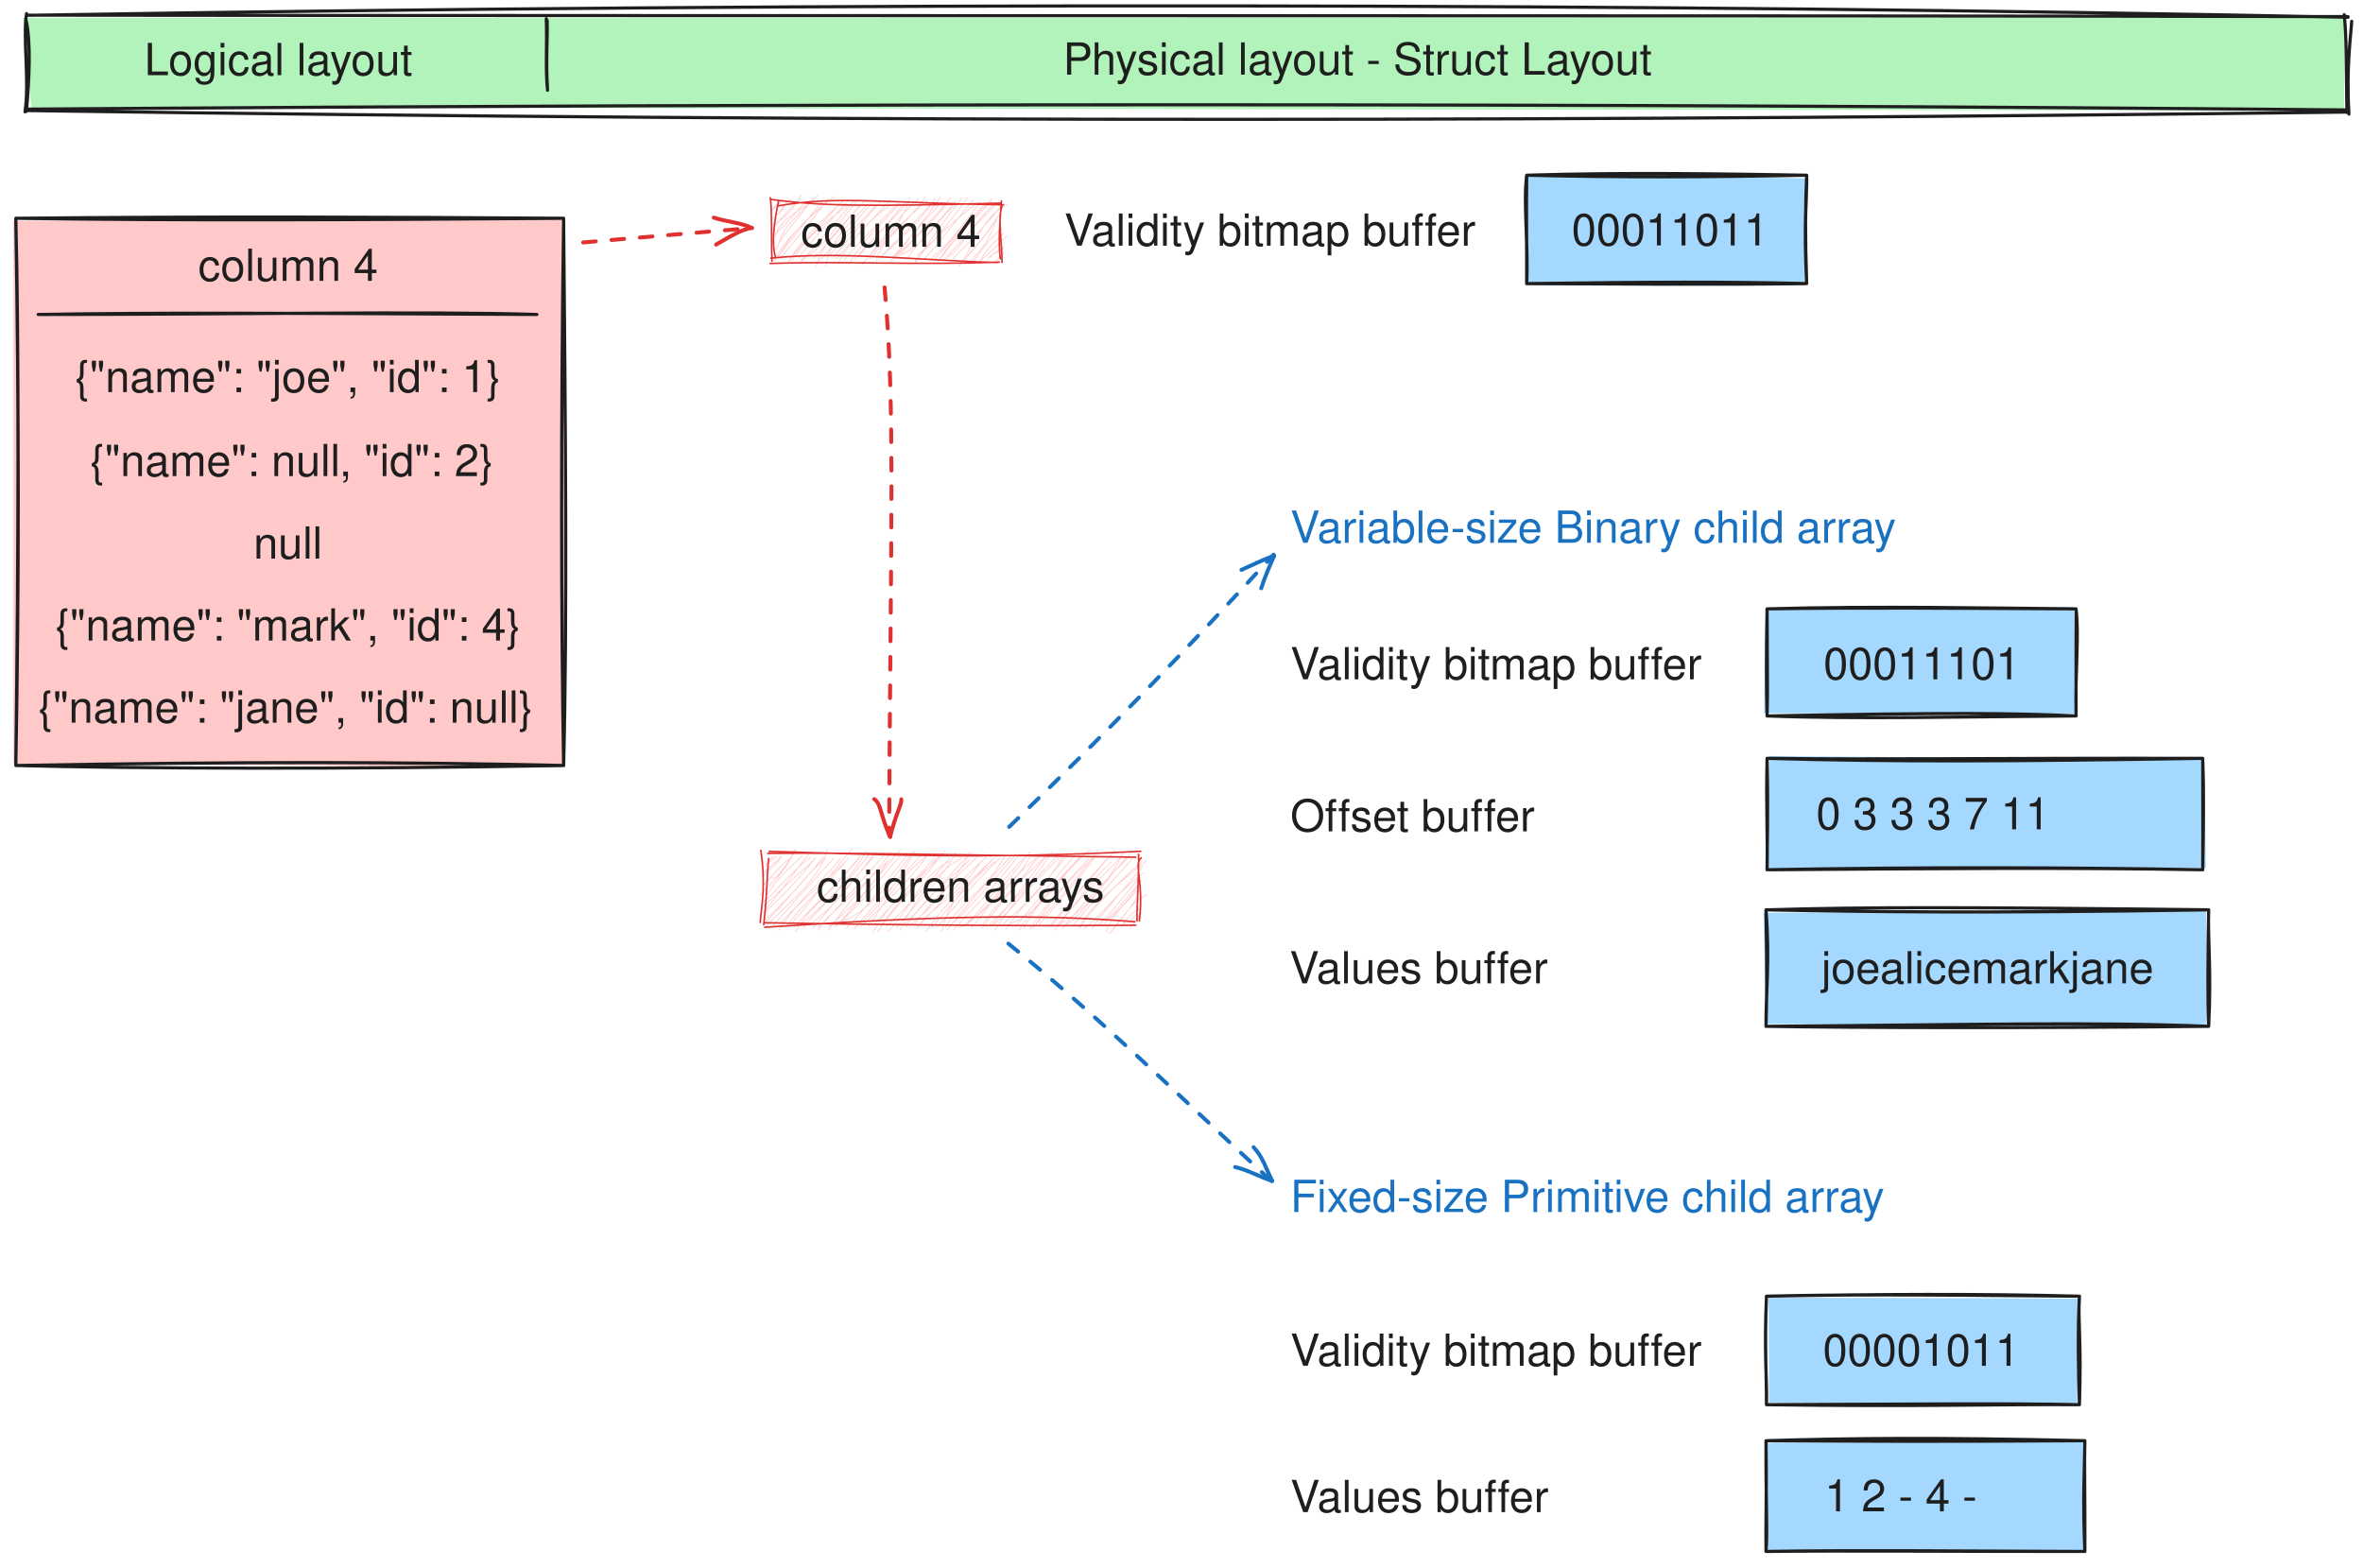
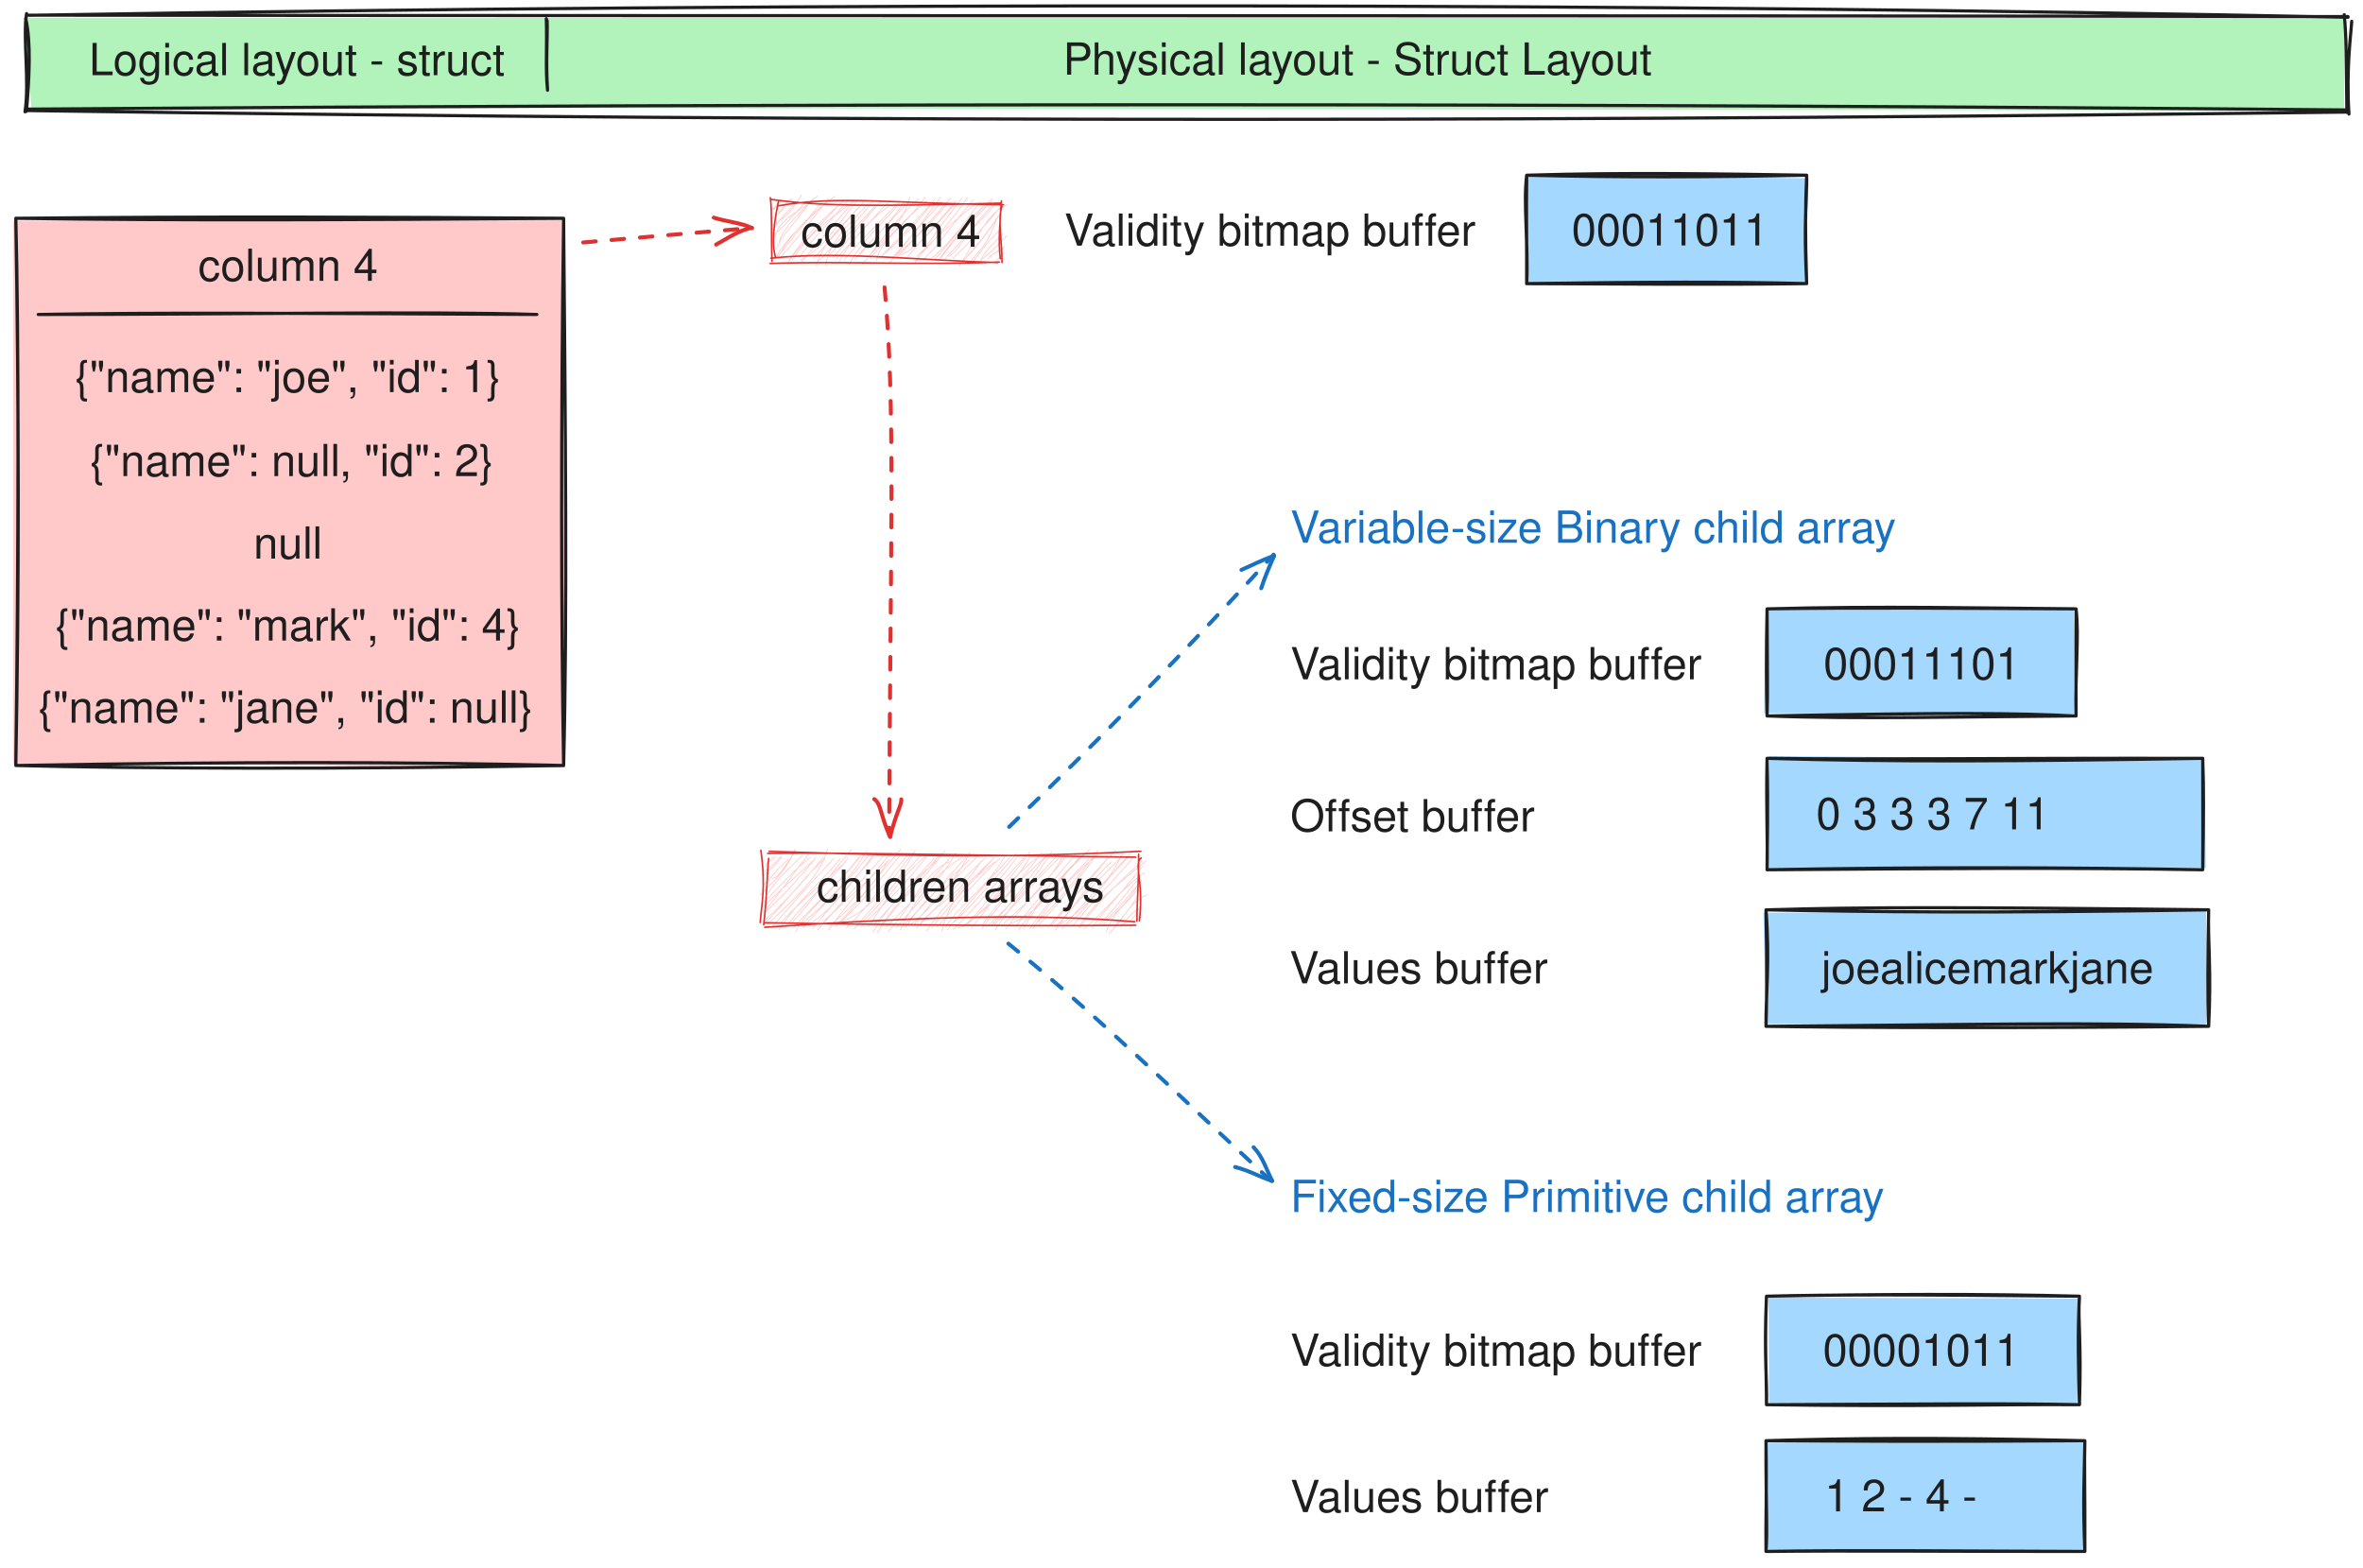
<svg xmlns="http://www.w3.org/2000/svg" version="1.1" viewBox="0 0 1495.309 991.819" width="1495.309" height="991.819">
  <defs>
    <style class="style-fonts">
      @font-face {
        font-family: "Virgil";
        src: url("https://excalidraw.com/Virgil.woff2");
      }
      @font-face {
        font-family: "Cascadia";
        src: url("https://excalidraw.com/Cascadia.woff2");
      }
      @font-face {
        font-family: "Assistant";
        src: url("https://excalidraw.com/Assistant-Regular.woff2");
      }
    </style>
  </defs>
  <g stroke-linecap="round" transform="translate(18.27782 10) rotate(0 733.5156 29.72166)">
    <path d="M-3.55 1.29 L1465.25 1.38 L1465.08 60.09 L1.55 57.91" stroke="none" stroke-width="0" fill="#b2f2bb" />
    <path d="M0.61 -0.33 C513.17 -8.83, 1026.67 -8.07, 1467.57 0.93 M-0.53 -0.4 C530.65 0.22, 1061.37 -0.37, 1467.57 0.51 M1469.88 3.47 C1469.48 11.73, 1466.32 32.23, 1468.13 62.18 M1465.16 -0.72 C1466.59 13.58, 1466.37 26.07, 1466.84 61.15 M1467.08 60.93 C1004.78 66.62, 545.04 67.82, 0.06 59.98 M1466.95 59.57 C989.18 55.24, 511.1 55.41, -0.37 59.02 M-2.45 60.76 C0.48 41.28, -3.93 14.36, -1.47 -1.42 M-1.53 60.47 C0.24 39.9, 1.46 16.35, -1.98 1.92" stroke="#1e1e1e" stroke-width="2" fill="none" />
  </g>
-   <g transform="translate(91.32508 21.80472) rotate(0 85.61328 16.1)">
-     <text x="0" y="25.761" font-family="Helvetica, Segoe UI Emoji" font-size="28px" fill="#1e1e1e" text-anchor="start" style="white-space: pre;" direction="ltr" dominant-baseline="alphabetic">Logical layout</text>
+   <g transform="translate(56.32508 21.80472) rotate(0 132.2822 16.1)">
+     <text x="0" y="25.761" font-family="Helvetica, Segoe UI Emoji" font-size="28px" fill="#1e1e1e" text-anchor="start" style="white-space: pre;" direction="ltr" dominant-baseline="alphabetic">Logical layout - struct</text>
  </g>
-   <g transform="translate(672.7077 21.47495) rotate(0 188.3096 16.1)">
+   <g transform="translate(672.7077 21.47495) rotate(0 186.3167 16.1)">
    <text x="0" y="25.761" font-family="Helvetica, Segoe UI Emoji" font-size="28px" fill="#1e1e1e" text-anchor="start" style="white-space: pre;" direction="ltr" dominant-baseline="alphabetic">Physical layout - Struct Layout</text>
  </g>
  <g stroke-linecap="round" transform="translate(10 138.1484) rotate(0 173.3318 173.1395)">
    <path d="M-1.55 1.61 L345.75 -1.06 L347.61 347.58 L-1.57 345.06" stroke="none" stroke-width="0" fill="#ffc9c9" />
    <path d="M0 0 C118.81 -1.26, 237.54 -0.8, 346.66 0 M0 0 C104.7 1.51, 209.44 1.02, 346.66 0 M346.66 0 C347.76 126.89, 349.04 255.2, 346.66 346.28 M346.66 0 C344.88 127.99, 345.07 254.98, 346.66 346.28 M346.66 346.28 C244.39 343.91, 144.05 343.77, 0 346.28 M346.66 346.28 C209.79 348.82, 73.14 348.24, 0 346.28 M0 346.28 C1.77 211.18, 1.96 74.75, 0 0 M0 346.28 C2.09 233.63, 2 121.17, 0 0" stroke="#1e1e1e" stroke-width="2" fill="none" />
  </g>
  <g stroke-linecap="round">
    <g transform="translate(24.17605 199.0093) rotate(0 157.7754 0)">
      <path d="M0 0 C123.5 0.02, 245.28 -2.22, 315.55 0 M0 0 C78.93 -1.35, 157.91 -0.77, 315.55 0" stroke="#1e1e1e" stroke-width="2" fill="none" />
    </g>
  </g>
  <mask />
-   <g transform="translate(125.3987 151.9757) rotate(0 56.80664 16.1)">
+   <g transform="translate(125.3987 151.9757) rotate(0 56.9 16.1)">
    <text x="0" y="25.761" font-family="Helvetica, Segoe UI Emoji" font-size="28px" fill="#1e1e1e" text-anchor="start" style="white-space: pre;" direction="ltr" dominant-baseline="alphabetic">column 4</text>
  </g>
-   <g transform="translate(47.31179 222.3976) rotate(0 134.8936 16.1)">
+   <g transform="translate(47.31179 222.3976) rotate(0 134.8583 16.1)">
    <text x="0" y="25.761" font-family="Helvetica, Segoe UI Emoji" font-size="28px" fill="#1e1e1e" text-anchor="start" style="white-space: pre;" direction="ltr" dominant-baseline="alphabetic">{"name": "joe", "id": 1}</text>
  </g>
-   <g transform="translate(56.88015 275.5538) rotate(0 128.0645 16.1)">
+   <g transform="translate(56.88015 275.5538) rotate(0 127.7917 16.1)">
    <text x="0" y="25.761" font-family="Helvetica, Segoe UI Emoji" font-size="28px" fill="#1e1e1e" text-anchor="start" style="white-space: pre;" direction="ltr" dominant-baseline="alphabetic">{"name": null, "id": 2}</text>
  </g>
-   <g transform="translate(160.4124 327.7479) rotate(0 21.79297 16.1)">
+   <g transform="translate(160.4124 327.7479) rotate(0 21.78333 16.1)">
    <text x="0" y="25.761" font-family="Helvetica, Segoe UI Emoji" font-size="28px" fill="#1e1e1e" text-anchor="start" style="white-space: pre;" direction="ltr" dominant-baseline="alphabetic">null</text>
  </g>
-   <g transform="translate(24.13406 431.5708) rotate(0 156.6865 16.1)">
+   <g transform="translate(24.13406 431.5708) rotate(0 156.6417 16.1)">
    <text x="0" y="25.761" font-family="Helvetica, Segoe UI Emoji" font-size="28px" fill="#1e1e1e" text-anchor="start" style="white-space: pre;" direction="ltr" dominant-baseline="alphabetic">{"name": "jane", "id": null}</text>
  </g>
-   <g transform="translate(34.88406 379.6121) rotate(0 147.3213 16.1)">
+   <g transform="translate(34.88406 379.6121) rotate(0 147.3583 16.1)">
    <text x="0" y="25.761" font-family="Helvetica, Segoe UI Emoji" font-size="28px" fill="#1e1e1e" text-anchor="start" style="white-space: pre;" direction="ltr" dominant-baseline="alphabetic">{"name": "mark", "id": 4}</text>
  </g>
  <g stroke-linecap="round" transform="translate(489.3383 126.8442) rotate(0 72.28798 18.98326)">
    <path d="M0 0 C0 0, 0 0, 0 0 M0 0 C0 0, 0 0, 0 0 M-1.55 6.65 C-0.19 5.49, 2.16 2.44, 5.07 -0.17 M-0.69 5.9 C2.01 4.52, 3.99 2.05, 5.59 -0.24 M0.77 10.64 C4.98 7.5, 9.56 1.24, 8.16 -0.12 M-0.51 11.4 C5.48 7.68, 6.51 1.53, 11.92 -1.04 M-0.44 15.47 C8.75 11.23, 15.12 1.65, 17.73 -3.49 M-1.22 19.02 C4.52 11.97, 8.39 7.14, 15.34 0.29 M1.23 22.78 C3.03 13.63, 14.19 7.52, 20.88 3.12 M-1.06 22.97 C4.79 18.6, 10.61 11.87, 21.07 0.06 M3.71 26.6 C5.78 16.88, 19.49 5.35, 27.92 -2.91 M1.58 31.24 C5.77 21, 12.58 16.03, 25.17 -1.35 M0.18 38.28 C11.99 25.14, 25.77 6.14, 30.73 1.13 M1.03 37.33 C7.15 25.15, 19.22 14.1, 33.11 1.68 M3.07 36 C10.18 22.23, 22.64 9.26, 38.76 -2.5 M4.13 36.73 C10.94 28.57, 17.67 21.32, 34.92 -1.22 M9.5 39.23 C15.47 29.4, 22.98 23.78, 42.16 2.03 M9.9 38.21 C18.31 24.54, 31.59 11.13, 44.49 0.47 M11.6 38.53 C17.96 28.45, 24.64 19.3, 48.41 2.31 M16.03 36.46 C24.23 25.46, 33.39 15.68, 46.41 1.12 M17.11 37.72 C33.57 29.46, 40.9 14.06, 53.45 -0.21 M17.72 38.98 C30.02 24.17, 42.57 10.69, 51.24 -0.11 M27.25 41.46 C30.81 26.17, 47.98 11.95, 54.26 3.89 M25.64 36.59 C36.01 25.53, 46.7 12.46, 58.37 -0.32 M33.3 41.4 C34.4 28.36, 45.28 17.24, 60.06 2.17 M28.78 38.3 C43.61 23.42, 56.96 8.57, 63.29 0.02 M35.75 34.31 C47.59 20.61, 61.66 7.97, 64.86 2.41 M37.75 36.31 C48.81 23.13, 58.42 11.37, 68.43 0.08 M40.89 40.19 C48.87 24.61, 64.1 9.18, 74.63 2.76 M39.59 36.92 C53.36 22.63, 65.76 7.87, 74.47 -0.46 M47.98 40.41 C56.24 25.33, 70.56 13.02, 79.93 1.87 M45.09 37.43 C53.16 27.48, 62.78 18.4, 79.14 1.55 M53.85 35.83 C62.05 24.51, 70.59 18.49, 83.01 0.97 M51.58 37.17 C59.5 27.66, 69.53 18.74, 84.54 1.7 M56.03 40.92 C68.85 24.51, 81.72 16.12, 86.43 -1.93 M58.27 38.33 C68.23 25.48, 79.05 10.24, 91.96 -1.1 M65.37 37.89 C67.88 25.14, 80.1 19.8, 96.21 -2 M61.06 36.99 C71.62 24.32, 81.29 13.78, 97.15 0.35 M69.17 34.8 C81.54 23.51, 94.44 11.51, 102.45 -1.37 M67.82 35.98 C75.03 28.21, 86.04 17.84, 101.22 0.51 M75.81 35.73 C83.85 26.61, 96 12.38, 106.44 0.89 M73.26 39.9 C85.99 24.98, 97.62 9.34, 105.87 -2.05 M77.86 34.83 C89.93 23.67, 97.87 16.81, 109.3 2.98 M78.19 35.96 C90.31 23.59, 105.25 6.45, 112.21 -1.61 M80.73 34.52 C96.9 27.21, 104.06 12.25, 114.45 3.21 M84.34 37.02 C91.67 26.61, 102.75 16.2, 115.48 0.3 M89.76 39.58 C98.3 26.18, 109.72 10.92, 119.48 -1.63 M89.7 38.44 C97.63 28.98, 106.72 20.81, 123.08 -1.87 M90.87 35.27 C99.21 27.62, 107.26 18.76, 128.13 2.12 M95.32 37.08 C105.72 26.94, 115.74 12.03, 126.69 -0.49 M101.69 37.47 C110.38 29.07, 114.95 20.49, 132.67 3.85 M100.6 36.19 C113.33 25.78, 122.78 11.63, 130.92 0.91 M104.16 38.78 C115.02 21.91, 124.8 13.17, 138.59 -1.17 M106.16 36.38 C114.82 24.08, 126.44 12.39, 138.12 0.58 M111.02 35.45 C118.62 30.84, 123.26 17.91, 139.72 2.29 M108.4 37.29 C115.98 28.95, 123.27 20.64, 141.7 1.5 M117.71 41.67 C130.09 21.69, 136.16 7.6, 148.18 2.63 M113.71 36.81 C126.08 24.51, 137.35 12.29, 144.31 3.35 M122.28 36.04 C122.86 34.58, 131.64 26.42, 142.17 10.18 M118.46 40.21 C127.69 30.63, 136.19 20.03, 143.77 8.1 M123.84 40.36 C128.4 32.3, 133.57 32.7, 141.14 12.4 M125.73 39.88 C131.7 32.13, 135.35 25.3, 144.47 18.02 M131.2 37.83 C136.82 34.06, 143.8 26.02, 147.81 22.47 M130.09 40.24 C133.82 31.64, 139.07 27.44, 145.51 21.11 M137.53 36.1 C137.18 33.92, 143.78 32.28, 145.69 30.3 M135.51 37.11 C137.72 34.3, 141.33 32.91, 146.2 29.37 M140.94 37.75 C141.79 37.23, 143.1 36.93, 146 33 M141.48 37.76 C142.75 36.49, 143.52 35.53, 145.55 33.79" stroke="#ffc9c9" stroke-width="0.5" fill="none" />
    <path d="M2.85 3.47 C40.04 -3.27, 74.16 1.9, 145.67 2.73 M-1.88 -0.72 C29.03 3.55, 58.2 3.96, 144.39 1.71 M144.69 3.71 C141.9 11.63, 144.83 26.56, 144.74 39.3 M144.37 0.31 C143.37 13.55, 142.31 26.34, 143.66 36.91 M142.13 39.28 C95.64 38.17, 41.04 31.88, -1.47 36.55 M143.05 38.99 C93.6 41.08, 44.29 38.31, -1.98 39.89 M1.38 36.02 C0.41 31.5, -1.78 24.76, 3.33 0.15 M-0.85 38.46 C-1.43 22.39, -0.66 7.54, -1.87 -1.71" stroke="#e03131" stroke-width="1" fill="none" />
  </g>
-   <g transform="translate(506.828 130.426) rotate(0 56.80664 16.1)">
+   <g transform="translate(506.828 130.426) rotate(0 56.9 16.1)">
    <text x="0" y="25.761" font-family="Helvetica, Segoe UI Emoji" font-size="28px" fill="#1e1e1e" text-anchor="start" style="white-space: pre;" direction="ltr" dominant-baseline="alphabetic">column 4</text>
  </g>
-   <g transform="translate(816.0307 596.5442) rotate(0 81.21777 16.1)">
+   <g transform="translate(816.0307 596.5442) rotate(0 81.60833 16.1)">
    <text x="0" y="25.761" font-family="Helvetica, Segoe UI Emoji" font-size="28px" fill="#1e1e1e" text-anchor="start" style="white-space: pre;" direction="ltr" dominant-baseline="alphabetic">Values buffer</text>
  </g>
-   <g transform="translate(673.4861 129.7275) rotate(0 129.4521 16.1)">
+   <g transform="translate(673.4861 129.7275) rotate(0 130.0333 16.1)">
    <text x="0" y="25.761" font-family="Helvetica, Segoe UI Emoji" font-size="28px" fill="#1e1e1e" text-anchor="start" style="white-space: pre;" direction="ltr" dominant-baseline="alphabetic">Validity bitmap buffer</text>
  </g>
-   <g transform="translate(816.5385 500.343) rotate(0 76.54199 16.1)">
+   <g transform="translate(816.5385 500.343) rotate(0 76.90833 16.1)">
    <text x="0" y="25.761" font-family="Helvetica, Segoe UI Emoji" font-size="28px" fill="#1e1e1e" text-anchor="start" style="white-space: pre;" direction="ltr" dominant-baseline="alphabetic">Offset buffer</text>
  </g>
-   <g transform="translate(816.5385 404.1418) rotate(0 129.4521 16.1)">
+   <g transform="translate(816.5385 404.1418) rotate(0 130.0333 16.1)">
    <text x="0" y="25.761" font-family="Helvetica, Segoe UI Emoji" font-size="28px" fill="#1e1e1e" text-anchor="start" style="white-space: pre;" direction="ltr" dominant-baseline="alphabetic">Validity bitmap buffer</text>
  </g>
  <g stroke-linecap="round" transform="translate(1118.201 385.3114) rotate(0 97.77668 33.88422)">
    <path d="M-0.85 0.5 L194.03 -1.03 L194.8 66.43 L-1.87 66.06" stroke="none" stroke-width="0" fill="#a5d8ff" />
    <path d="M0 0 C69.13 -1.96, 141.4 -0.46, 195.55 0 M0 0 C58.5 -0.9, 118.8 -0.35, 195.55 0 M195.55 0 C197.57 17.76, 194.9 38.29, 195.55 67.77 M195.55 0 C195.35 25.04, 195.64 48.66, 195.55 67.77 M195.55 67.77 C156.52 65.9, 116.82 65.55, 0 67.77 M195.55 67.77 C127.26 68.2, 57.21 69.93, 0 67.77 M0 67.77 C0.47 52.48, 0.11 39.91, 0 0 M0 67.77 C-0.44 50.87, -0.6 31.43, 0 0" stroke="#1e1e1e" stroke-width="2" fill="none" />
  </g>
-   <g transform="translate(1153.901 404.1418) rotate(0 60.22461 16.1)">
+   <g transform="translate(1153.901 404.1418) rotate(0 62.26667 16.1)">
    <text x="0" y="25.761" font-family="Helvetica, Segoe UI Emoji" font-size="28px" fill="#1e1e1e" text-anchor="start" style="white-space: pre;" direction="ltr" dominant-baseline="alphabetic">00011101</text>
  </g>
  <g stroke-linecap="round">
    <g transform="translate(346.1574 12.369) rotate(0 0 22.21342)">
      <path d="M0.08 0.67 C0.46 11.1, -0.85 25.8, 0.31 43.94 M-0.46 -0.53 C0.13 16.61, -1.13 31.32, 0.33 44.74" stroke="#1e1e1e" stroke-width="2" fill="none" />
    </g>
  </g>
  <mask />
  <g stroke-linecap="round" transform="translate(966.124 110.8776) rotate(0 88.5629 34.30234)">
    <path d="M-1.3 -0.52 L178.45 1.95 L176.06 69.3 L-1.19 69.76" stroke="none" stroke-width="0" fill="#a5d8ff" />
    <path d="M0 0 C58.23 1.48, 118.37 1.19, 177.13 0 M0 0 C63.19 -1.96, 127.76 -0.78, 177.13 0 M177.13 0 C177.33 16.44, 175.12 28.49, 177.13 68.6 M177.13 0 C176.3 18.72, 176.12 36.65, 177.13 68.6 M177.13 68.6 C126.45 67.3, 80.77 67.51, 0 68.6 M177.13 68.6 C117.8 69.38, 59.84 68.83, 0 68.6 M0 68.6 C1.09 42.91, -2.35 16.86, 0 0 M0 68.6 C0.15 45.65, -0.42 23.17, 0 0" stroke="#1e1e1e" stroke-width="2" fill="none" />
  </g>
-   <g transform="translate(994.5536 129.5551) rotate(0 60.22461 16.1)">
+   <g transform="translate(994.5536 129.5551) rotate(0 62.26667 16.1)">
    <text x="0" y="25.761" font-family="Helvetica, Segoe UI Emoji" font-size="28px" fill="#1e1e1e" text-anchor="start" style="white-space: pre;" direction="ltr" dominant-baseline="alphabetic">00011011</text>
  </g>
  <g stroke-linecap="round" transform="translate(484.7468 541.3653) rotate(0 117.486 21.60206)">
    <path d="M0 0 C0 0, 0 0, 0 0 M0 0 C0 0, 0 0, 0 0 M-0.03 5.02 C-0.22 6.02, 1.51 4.35, 6.4 0.92 M-0.32 7.15 C0.74 4.97, 2.13 2.5, 4.9 0.44 M-2.49 12.26 C-0.04 8.59, 5.15 6.17, 9.42 0.54 M-1.09 12.45 C2.88 8.17, 8.29 4.19, 9.62 1.02 M3.28 14.51 C7.5 14.12, 7.69 13.16, 18.91 -3.21 M-1.54 18.66 C4.85 12.44, 10.98 3.17, 16.18 1.97 M-3.71 25.02 C8.26 12.83, 12.71 9.41, 18.14 -3.78 M1.31 24.28 C5.36 16.08, 13.77 9.17, 23.13 -0.08 M-1.24 32.2 C8.29 22.34, 22.56 10, 30.12 3.08 M-1.46 29.37 C5.75 23.63, 13.36 12.84, 27.93 1.18 M-1.72 36.14 C10.77 21.7, 16.73 11.52, 28.36 -2.38 M-0.54 35.88 C10.87 25.5, 20.67 14.77, 31.44 1.46 M-1.03 43.05 C10.18 32.74, 26.53 10.43, 37.2 2.31 M-0.63 40.88 C6.67 34.19, 17.4 24.18, 36.41 1.06 M0.07 44.6 C17.91 26.92, 34.31 13.81, 38.93 -4.02 M4.27 44.81 C12.66 34.84, 21.47 25.12, 42.88 1.82 M9.16 42.84 C17.85 33.24, 23.82 28.06, 50.4 3.96 M8.29 47.16 C19.8 28.58, 36.59 15.44, 46.92 2.06 M14.75 44.35 C27.03 32.01, 37.95 14.67, 54.18 -3.81 M12.5 45.4 C25.84 27.51, 43.58 13.54, 51.96 1.51 M18.68 48.27 C26.25 34.22, 36.77 28.39, 59.15 1.35 M17.43 45.89 C30.73 30.32, 43.9 20.31, 59.64 0.26 M22.12 43.5 C42.72 26.7, 55.5 11.25, 63.64 -3.02 M23.34 45.86 C33.75 32.93, 48.7 21.04, 65.07 -0.35 M28.68 42.8 C39.53 35.21, 47.83 26.04, 68.06 -0.4 M29.44 46.31 C42.23 30.86, 56.04 14.38, 67.69 1.29 M33.05 44.93 C42.72 35.73, 55.43 24.25, 78.02 2.85 M32.78 46.99 C49.57 27.86, 64.1 11.94, 74.53 -0.08 M40.11 44.73 C55.64 31.31, 68.05 19.12, 76.94 3.63 M39.51 47.26 C51.08 31.17, 59.58 21.74, 79.08 -1.6 M45.59 43.3 C55.35 33.64, 70.6 13.02, 85.21 -3.84 M43.71 45.15 C61.78 29.36, 74.57 11.79, 84.55 0.62 M47.13 42.12 C59.73 37.77, 71.6 27.41, 92.78 -1.82 M50.72 46.15 C65.84 30.91, 76.83 14.65, 90.72 -1.56 M56.98 45.13 C70.59 33.9, 81.29 20.02, 94.3 -2.96 M55.91 46.3 C70.59 28.6, 86.77 12.96, 97.25 0.64 M65.06 44.88 C75.1 29.55, 82.38 16.24, 101.75 -0.18 M60.06 44.99 C74.32 31.16, 85.83 21.18, 102.45 -0.16 M67.65 48.7 C75.44 34.6, 86.67 22.38, 107.56 3.46 M68.1 44.01 C77.67 33.81, 87.05 23.46, 106.66 1.45 M70.44 48.73 C83.98 28.38, 99.28 16.31, 113.23 -3.09 M72.46 44.39 C83.4 30.13, 95.58 15.99, 110.99 -1.38 M77.22 48.14 C92.2 32.98, 98.79 11.99, 115.79 3.96 M75.87 45.42 C84.6 36.69, 95.7 26.42, 116.05 1.89 M84.97 47.19 C93.46 28.02, 109.75 9.25, 123.76 1.63 M82.7 45.54 C96.5 28.85, 112 13.84, 119.98 -1.6 M88.49 45.38 C100.16 26.19, 117.14 14.8, 128.96 2.6 M85.74 45.29 C98.52 33.19, 109.13 20.56, 126.59 1.11 M91.54 43.59 C109.3 30.08, 123.7 8.99, 129.09 -2.02 M93.51 44.24 C105.09 28.28, 121.23 13.08, 133.97 0.4 M95.45 46.17 C104.45 32.06, 120.28 28.24, 136.25 3.54 M97.12 43.94 C110.23 30.16, 125.26 13.77, 139.36 1.12 M101.59 47.84 C111.32 33.29, 121.21 23.44, 144.14 1.76 M104.86 45.62 C118.73 29.04, 131.82 14.56, 144.4 1.43 M111.28 48.05 C114.52 33.15, 120.97 22.89, 144.66 3.99 M108.34 45.32 C119.89 32.83, 125.79 22.66, 148.01 1.79 M113.7 45.39 C121.69 31.25, 139.76 21.11, 151.04 0.58 M114.58 47.16 C125.8 32.93, 138.73 17.87, 155.63 -0.11 M116.35 44.4 C127.43 34.65, 137.46 23.26, 158.43 -1.01 M118.63 46.96 C133.53 31.41, 148.11 15.54, 160.1 -0.43 M121.68 45.77 C135.18 40, 145.98 24.86, 167.08 -2.11 M124.45 45.19 C136.02 35.88, 143.09 22.99, 162.92 1.77 M126.21 44.4 C139.22 32.84, 152.87 23.65, 166.94 1.35 M130.14 45.96 C140.96 31.45, 152.02 17.68, 171.1 1.49 M137.17 43.57 C146.98 28.63, 162.48 14.56, 176.76 0.92 M136.81 45.88 C145.34 34.1, 152.24 26.09, 174.44 -1.33 M139.6 45.04 C158 28.51, 172.12 12.05, 180.77 -2.25 M141.89 45.05 C155.67 30.61, 166.84 13.2, 178.38 -0.81 M145.01 47.19 C151.85 36.44, 159.28 26.25, 183.76 0.73 M143.91 43.98 C158.18 31.97, 166.15 19.73, 185.27 1.76 M150.46 43.13 C161.87 32.15, 176.08 21.94, 187.71 0.62 M151.84 46.53 C162.05 31.25, 175.29 19.5, 191.22 -1.1 M155.22 42.84 C169.78 37.86, 179.43 24.36, 198.94 0.18 M157.9 44.85 C172.76 27.49, 186.83 9.75, 195.38 -0.18 M159.89 47.28 C171.06 30.59, 181.33 19.24, 204.71 -3.74 M162.86 46.31 C173.3 27.84, 186.72 12.85, 200.79 -0.56 M167.01 46.54 C177.35 29.89, 194.35 12.65, 204.35 1.96 M168.84 46.44 C179.77 28.85, 192.89 13.58, 207.67 1.23 M172.2 41.92 C184.42 28.84, 196.95 14.79, 209.91 -3.25 M172.69 43.88 C185.12 30, 199.51 13.19, 210.2 -1.76 M180.77 44.13 C187.96 36.72, 196.15 22.57, 221.25 -3.44 M178.7 45.29 C191.71 29.81, 204.97 15.48, 217.92 -0.05 M182.88 47.31 C198.2 27.44, 207.35 14.24, 218.66 3.98 M184.01 44.33 C191.72 35.13, 200.63 25.14, 224.44 1.3 M186.1 43.26 C205.5 32.67, 219.19 12, 226.05 -1.71 M187.35 46.54 C197.54 33.55, 208.34 22.54, 228.84 1.53 M190.61 43.48 C202.04 36.07, 212.1 18.03, 231.48 -2.33 M194.39 44.34 C204.28 31.55, 216 20.55, 232.41 1.22 M197.77 45.39 C206.2 32.56, 213.56 25.19, 240.4 3.52 M198.56 45.92 C205.76 34.6, 215.52 24.23, 238.06 3.4 M201.26 46.32 C214.33 36.24, 223.03 22.11, 239.51 10.89 M206.32 46.2 C212.38 36.56, 222.66 26.34, 238.36 6.77 M211.73 41.79 C215.8 39.99, 221.32 31.83, 236.55 13.75 M210.02 43.75 C217.64 40.1, 223.11 33.05, 237.54 15.84 M215.22 48.26 C221.58 33.02, 229.02 30.42, 235.62 20.71 M212.52 44.52 C221.74 36.33, 228.9 29.3, 234.97 19.45 M217.13 49.56 C228 37.88, 229.57 30.32, 241.01 24.89 M219.31 46.95 C223.7 40.8, 231.14 33.25, 235.22 25.39 M225.96 43.55 C232.22 41.13, 235.15 37.12, 237.12 30.46 M224.65 45.32 C228.48 39.15, 234.22 34.34, 236.19 33.5 M231.51 44.56 C232.38 41.65, 236.32 41.1, 236.13 36.24 M230.33 46.28 C232.45 43.05, 233.19 42.22, 237.35 38.98" stroke="#ffc9c9" stroke-width="0.5" fill="none" />
    <path d="M2 -2.6 C70.81 -0.57, 134.41 2.55, 237.16 -2.64 M1.04 -1.33 C54.52 -1.85, 111.65 -0.4, 233.99 1.1 M237.43 1.53 C232.33 5.7, 239.26 15.78, 236.26 41.42 M235.75 -0.77 C235.97 16.11, 234.63 30.56, 234.73 41.43 M233.24 41.94 C172.17 37.04, 110.99 38.01, -0.87 45.44 M233.97 44.18 C140.23 44.96, 47.56 43.32, -0.91 42.6 M-3.7 42.43 C-2.87 31.3, 0 19.99, -3.28 -3.26 M-1.47 43.84 C0.74 24.69, 0.8 8.58, 1.67 1.86" stroke="#e03131" stroke-width="1" fill="none" />
  </g>
-   <g transform="translate(516.7682 544.947) rotate(0 91.81348 16.1)">
+   <g transform="translate(516.7682 544.947) rotate(0 91.04166 16.1)">
    <text x="0" y="25.761" font-family="Helvetica, Segoe UI Emoji" font-size="28px" fill="#1e1e1e" text-anchor="start" style="white-space: pre;" direction="ltr" dominant-baseline="alphabetic">children arrays</text>
  </g>
  <g stroke-linecap="round">
    <g transform="translate(561.1505 180.6392) rotate(0 0.3414452 173.0346)">
      <path d="M-1.39 1.24 C5.52 75.01, 2.36 155.01, 1.5 347.69" stroke="#e03131" stroke-width="2.5" fill="none" stroke-dasharray="8 10" />
    </g>
    <g transform="translate(561.1505 180.6392) rotate(0 0.3414452 173.0346)">
      <path d="M-7.94 325.08 C-3.52 327.85, -4.18 335.33, 2.13 348.93" stroke="#e03131" stroke-width="2.5" fill="none" />
    </g>
    <g transform="translate(561.1505 180.6392) rotate(0 0.3414452 173.0346)">
      <path d="M9.16 325.21 C9.77 327.87, 5.31 335.32, 2.13 348.93" stroke="#e03131" stroke-width="2.5" fill="none" />
    </g>
  </g>
  <mask />
-   <g transform="translate(816.5061 931.1455) rotate(0 81.21777 16.1)">
+   <g transform="translate(816.5061 931.1455) rotate(0 81.60833 16.1)">
    <text x="0" y="25.761" font-family="Helvetica, Segoe UI Emoji" font-size="28px" fill="#1e1e1e" text-anchor="start" style="white-space: pre;" direction="ltr" dominant-baseline="alphabetic">Values buffer</text>
  </g>
  <g stroke-linecap="round" transform="translate(1117.524 575.7831) rotate(0 140.0636 36.86105)">
    <path d="M-1.63 1.86 L278.52 0.31 L278.66 74.36 L0.04 72.19" stroke="none" stroke-width="0" fill="#a5d8ff" />
    <path d="M0 0 C68.44 1.29, 136.24 2.22, 280.13 0 M0 0 C61.79 -1.82, 124.6 -1.8, 280.13 0 M280.13 0 C279.48 19.94, 281.91 37.13, 280.13 73.72 M280.13 0 C279.61 28.49, 279.28 55.97, 280.13 73.72 M280.13 73.72 C205.28 70.71, 132.65 72.73, 0 73.72 M280.13 73.72 C168.26 74.91, 56.71 74.64, 0 73.72 M0 73.72 C-0.17 53.82, 2.53 32.93, 0 0 M0 73.72 C0.41 58.63, 0.82 42.29, 0 0" stroke="#1e1e1e" stroke-width="2" fill="none" />
  </g>
-   <g transform="translate(1152.533 596.5442) rotate(0 105.0547 16.1)">
+   <g transform="translate(1152.533 596.5442) rotate(0 105.1417 16.1)">
    <text x="0" y="25.761" font-family="Helvetica, Segoe UI Emoji" font-size="28px" fill="#1e1e1e" text-anchor="start" style="white-space: pre;" direction="ltr" dominant-baseline="alphabetic">joealicemarkjane</text>
  </g>
  <g stroke-linecap="round">
    <g transform="translate(635.4234 526.2097) rotate(0 84.98218 -88.23669)">
      <path d="M3.17 -2.93 C60.77 -58.36, 118.32 -118.17, 170.5 -175.19" stroke="#1971c2" stroke-width="2.5" fill="none" stroke-dasharray="8 10" />
    </g>
    <g transform="translate(635.4234 526.2097) rotate(0 84.98218 -88.23669)">
      <path d="M162.68 -153.94 C164.87 -160.75, 168.21 -168.62, 170.83 -174.41" stroke="#1971c2" stroke-width="2.5" fill="none" />
    </g>
    <g transform="translate(635.4234 526.2097) rotate(0 84.98218 -88.23669)">
      <path d="M150.16 -165.59 C156.5 -168.33, 164.07 -172.26, 170.83 -174.41" stroke="#1971c2" stroke-width="2.5" fill="none" />
    </g>
  </g>
  <mask />
-   <g transform="translate(816.5061 317.7043) rotate(0 191.9326 16.1)">
+   <g transform="translate(816.5061 317.7043) rotate(0 191.65 16.1)">
    <text x="0" y="25.761" font-family="Helvetica, Segoe UI Emoji" font-size="28px" fill="#1971c2" text-anchor="start" style="white-space: pre;" direction="ltr" dominant-baseline="alphabetic">Variable-size Binary child array</text>
  </g>
-   <g transform="translate(816.5061 741.2437) rotate(0 189.8203 16.1)">
+   <g transform="translate(816.5061 741.2437) rotate(0 187.9583 16.1)">
    <text x="0" y="25.761" font-family="Helvetica, Segoe UI Emoji" font-size="28px" fill="#1971c2" text-anchor="start" style="white-space: pre;" direction="ltr" dominant-baseline="alphabetic">Fixed-size Primitive child array</text>
  </g>
-   <g transform="translate(816.5061 838.5609) rotate(0 129.4521 16.1)">
+   <g transform="translate(816.5061 838.5609) rotate(0 130.0333 16.1)">
    <text x="0" y="25.761" font-family="Helvetica, Segoe UI Emoji" font-size="28px" fill="#1e1e1e" text-anchor="start" style="white-space: pre;" direction="ltr" dominant-baseline="alphabetic">Validity bitmap buffer</text>
  </g>
  <g stroke-linecap="round" transform="translate(1117.821 820.2872) rotate(0 99.02349 34.3298)">
    <path d="M1.26 0.84 L198.92 1.51 L196.54 69.49 L1.67 67.53" stroke="none" stroke-width="0" fill="#a5d8ff" />
    <path d="M0 0 C68.77 -1.33, 135.88 -1.65, 198.05 0 M0 0 C41.06 -1.01, 83.26 -1.16, 198.05 0 M198.05 0 C196.94 15.49, 199.41 27.26, 198.05 68.66 M198.05 0 C196.87 23.21, 197.34 45.22, 198.05 68.66 M198.05 68.66 C151.27 67.66, 98.69 68.27, 0 68.66 M198.05 68.66 C149.32 68.26, 98.44 70.01, 0 68.66 M0 68.66 C0.53 53.62, -1.64 38.6, 0 0 M0 68.66 C0.05 49.81, -1.2 32.49, 0 0" stroke="#1e1e1e" stroke-width="2" fill="none" />
  </g>
-   <g transform="translate(1153.521 838.5609) rotate(0 61.25684 16.1)">
+   <g transform="translate(1153.521 838.5609) rotate(0 62.26667 16.1)">
    <text x="0" y="25.761" font-family="Helvetica, Segoe UI Emoji" font-size="28px" fill="#1e1e1e" text-anchor="start" style="white-space: pre;" direction="ltr" dominant-baseline="alphabetic">00001011</text>
  </g>
  <g stroke-linecap="round">
    <g transform="translate(641.1474 598.6141) rotate(0 83.76946 76.87304)">
      <path d="M-3.04 -1.45 C53.93 44.46, 102.22 92.49, 165.25 150.54" stroke="#1971c2" stroke-width="2.5" fill="none" stroke-dasharray="8 10" />
    </g>
    <g transform="translate(641.1474 598.6141) rotate(0 83.76946 76.87304)">
      <path d="M140.46 139.93 C149.81 142.25, 155.27 145.99, 163.91 148.67" stroke="#1971c2" stroke-width="2.5" fill="none" />
    </g>
    <g transform="translate(641.1474 598.6141) rotate(0 83.76946 76.87304)">
      <path d="M152.12 127.42 C158.03 133.53, 159.95 141.07, 163.91 148.67" stroke="#1971c2" stroke-width="2.5" fill="none" />
    </g>
  </g>
  <mask />
  <g stroke-linecap="round" transform="translate(1118.201 479.8971) rotate(0 137.8467 35.25831)">
    <path d="M1.38 -1.44 L276.55 0.83 L277.67 69.37 L-0.79 69.78" stroke="none" stroke-width="0" fill="#a5d8ff" />
    <path d="M0 0 C80 2.41, 160.44 1.86, 275.69 0 M0 0 C69.48 0.92, 137.96 -0.21, 275.69 0 M275.69 0 C275.62 17.4, 275.87 33.82, 275.69 70.52 M275.69 0 C276.43 20.15, 276.24 39.07, 275.69 70.52 M275.69 70.52 C190.65 69.02, 103.42 69.77, 0 70.52 M275.69 70.52 C187.96 68.96, 99.06 68.7, 0 70.52 M0 70.52 C-0.02 53.6, 0.79 37.3, 0 0 M0 70.52 C0.48 50.33, -0.71 30.39, 0 0" stroke="#1e1e1e" stroke-width="2" fill="none" />
  </g>
-   <g transform="translate(1149.284 499.0554) rotate(0 92.36719 16.1)">
+   <g transform="translate(1149.284 499.0554) rotate(0 93.4 16.1)">
    <text x="0" y="25.761" font-family="Helvetica, Segoe UI Emoji" font-size="28px" fill="#1e1e1e" text-anchor="start" style="white-space: pre;" direction="ltr" dominant-baseline="alphabetic">0  3  3  3  7  11</text>
  </g>
  <g stroke-linecap="round" transform="translate(1117.524 911.7351) rotate(0 100.8919 35.04221)">
    <path d="M0.94 1.23 L202.26 0.93 L202.54 70.73 L0.76 69.61" stroke="none" stroke-width="0" fill="#a5d8ff" />
    <path d="M0 0 C49.69 0.25, 100.11 0.7, 201.78 0 M0 0 C53.68 -1.61, 106.45 -2.22, 201.78 0 M201.78 0 C201.54 19.03, 200.33 37.21, 201.78 70.08 M201.78 0 C201.35 14.17, 201.9 30.19, 201.78 70.08 M201.78 70.08 C125.66 69.81, 48.12 69.16, 0 70.08 M201.78 70.08 C126.21 70.13, 48.12 69.49, 0 70.08 M0 70.08 C-0.27 52.39, 0.51 35.36, 0 0 M0 70.08 C1.06 56.9, -0.13 41.91, 0 0" stroke="#1e1e1e" stroke-width="2" fill="none" />
  </g>
-   <g transform="translate(1154.616 930.6773) rotate(0 63.7998 16.1)">
+   <g transform="translate(1154.616 930.6773) rotate(0 63.8 16.1)">
    <text x="0" y="25.761" font-family="Helvetica, Segoe UI Emoji" font-size="28px" fill="#1e1e1e" text-anchor="start" style="white-space: pre;" direction="ltr" dominant-baseline="alphabetic">1  2  -  4  -</text>
  </g>
  <g stroke-linecap="round">
    <g transform="translate(369.4224 154.33) rotate(0 53.21739 -4.63575)">
      <path d="M-0.39 -0.9 C17.18 -2.5, 88.79 -8.56, 106.4 -10.07" stroke="#e03131" stroke-width="2.5" fill="none" stroke-dasharray="8 10" />
    </g>
    <g transform="translate(369.4224 154.33) rotate(0 53.21739 -4.63575)">
      <path d="M83.72 0.45 C90.91 -3.55, 99.75 -9.42, 106.4 -10.07" stroke="#e03131" stroke-width="2.5" fill="none" />
    </g>
    <g transform="translate(369.4224 154.33) rotate(0 53.21739 -4.63575)">
      <path d="M82.27 -16.59 C89.95 -14.08, 99.34 -13.45, 106.4 -10.07" stroke="#e03131" stroke-width="2.5" fill="none" />
    </g>
  </g>
  <mask />
</svg>
